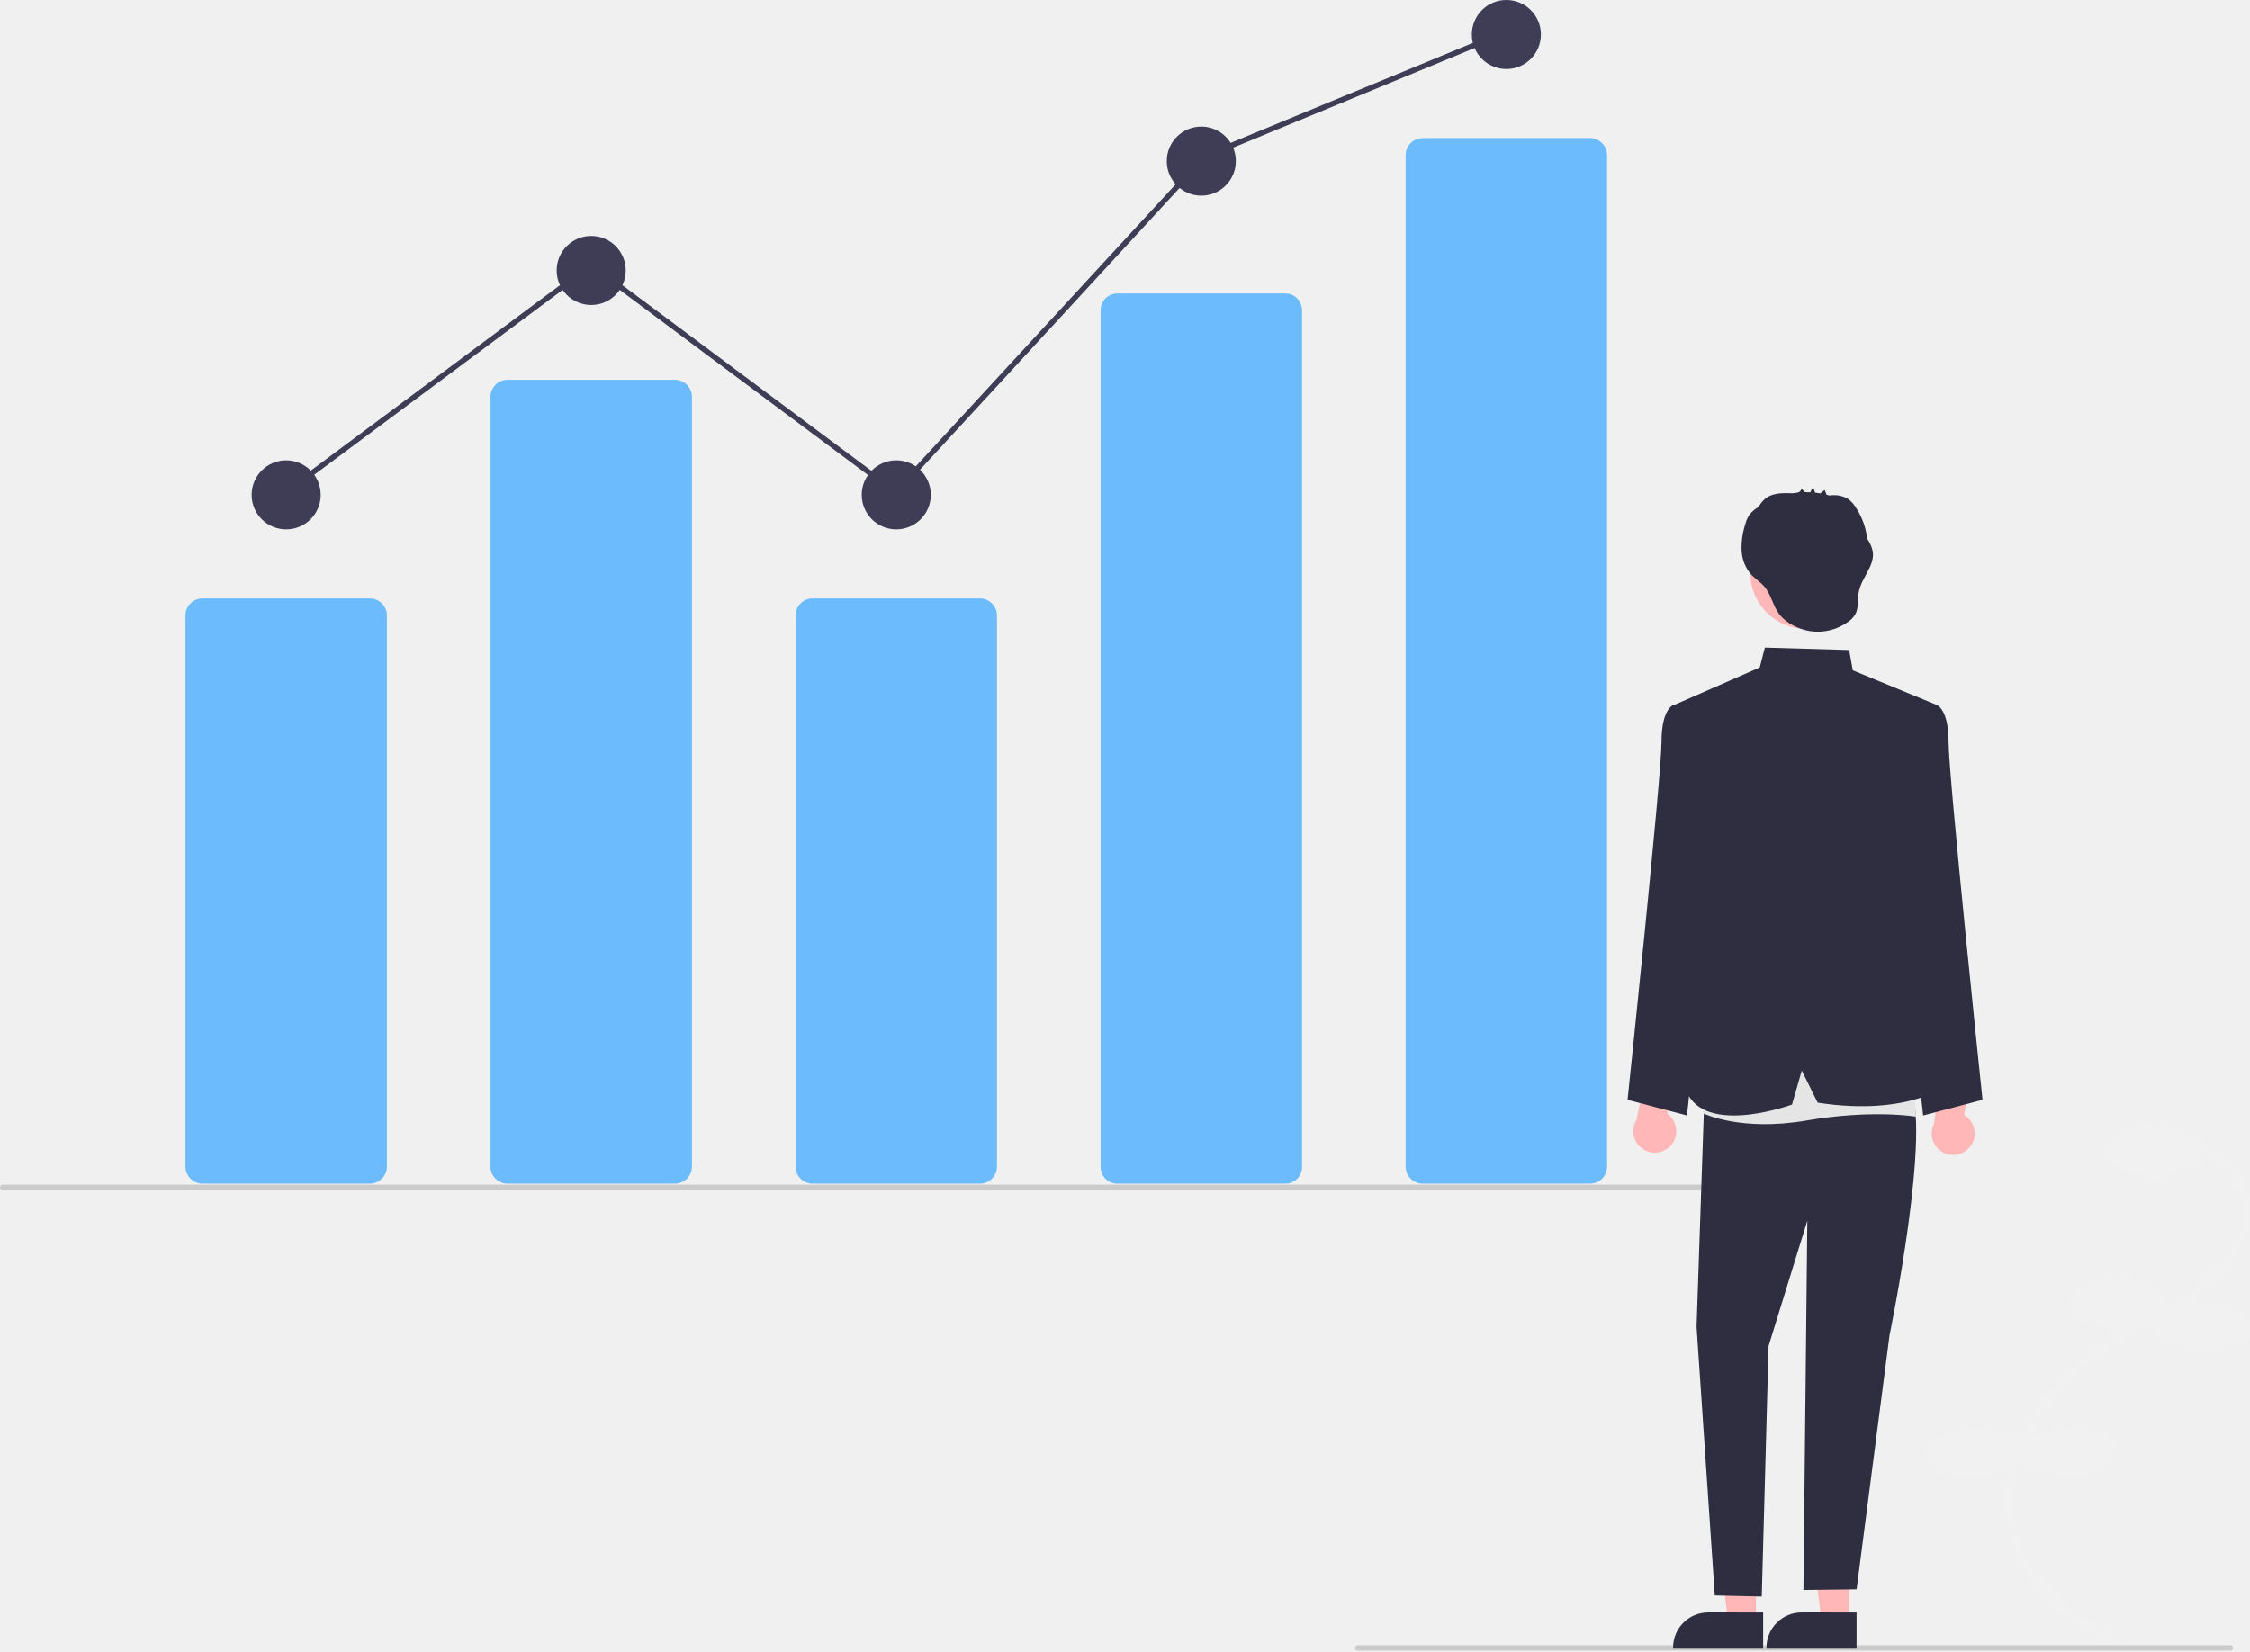
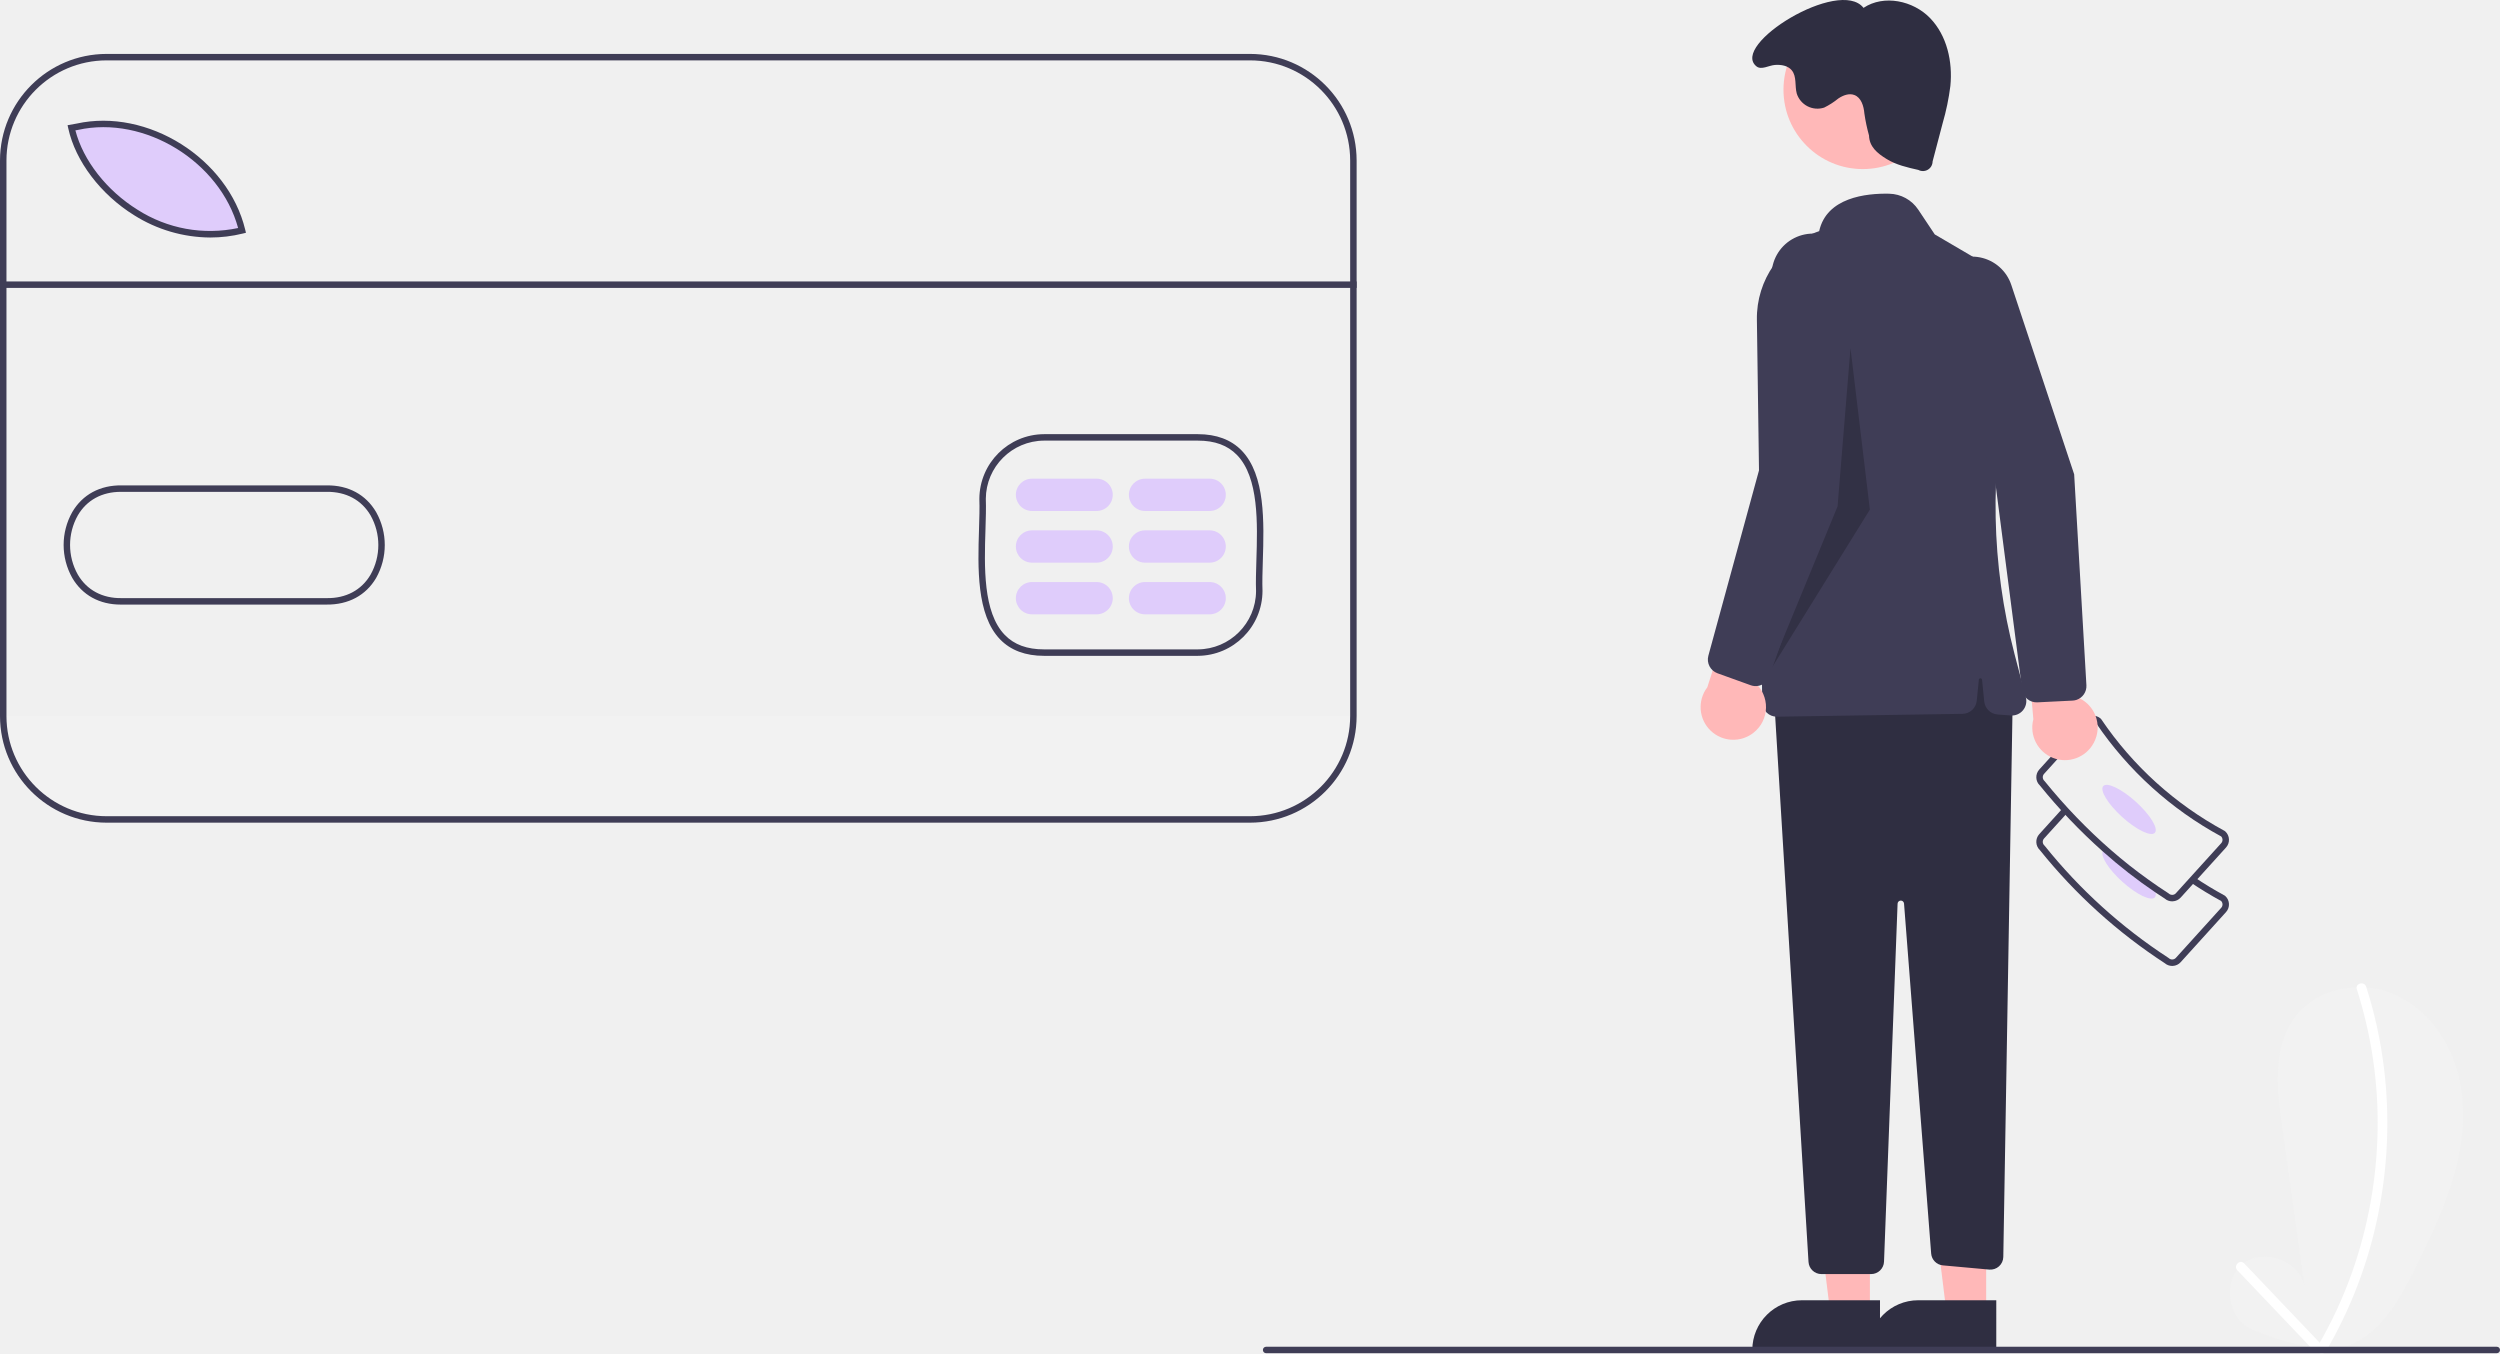
- <svg xmlns="http://www.w3.org/2000/svg" data-name="Layer 1" width="835.213" height="613.098" viewBox="0 0 835.213 613.098">
-   <path d="M970.8,754.84l.951-1.759c-12.753-6.897-28.626-15.481-36.916-29.567-8.172-13.886-8.356-32.743-.479-49.211,6.704-14.016,19.018-26.572,35.611-36.313,3.273-1.921,6.709-3.742,10.031-5.503,8.031-4.256,16.336-8.658,23.184-14.903,9.432-8.601,16.568-23.035,11.249-35.891a23.856,23.856,0,0,0-20.677-14.467l-.113,1.997a21.861,21.861,0,0,1,18.948,13.248c4.943,11.947-1.839,25.505-10.754,33.636-6.661,6.074-14.852,10.415-22.773,14.613-3.342,1.771-6.797,3.603-10.108,5.546-16.938,9.943-29.526,22.798-36.403,37.174-8.16,17.061-7.946,36.637.559,51.089C941.685,739.095,957.828,747.826,970.8,754.84Z" transform="translate(-181.3664 -141.7423)" fill="#f1f1f1" />
-   <ellipse cx="799.713" cy="427.525" rx="17.5" ry="8.5" fill="#f1f1f1" />
-   <ellipse cx="785.713" cy="483.525" rx="17.5" ry="8.5" fill="#f1f1f1" />
-   <ellipse cx="817.713" cy="492.525" rx="17.5" ry="8.5" fill="#f1f1f1" />
-   <ellipse cx="767.713" cy="539.525" rx="17.5" ry="8.5" fill="#f1f1f1" />
-   <ellipse cx="732.713" cy="539.525" rx="17.5" ry="8.5" fill="#f1f1f1" />
-   <path d="M318.653,581.226H256.558a6.349,6.349,0,0,1-6.342-6.342V370.286a6.349,6.349,0,0,1,6.342-6.342h62.095a6.349,6.349,0,0,1,6.342,6.342V574.884A6.349,6.349,0,0,1,318.653,581.226Z" transform="translate(-181.3664 -141.7423)" fill="#6bbbfd" />
-   <path d="M431.89,581.226H369.795a6.349,6.349,0,0,1-6.342-6.342V289.097a6.349,6.349,0,0,1,6.342-6.342h62.095a6.349,6.349,0,0,1,6.342,6.342V574.884A6.349,6.349,0,0,1,431.89,581.226Z" transform="translate(-181.3664 -141.7423)" fill="#6bbbfd" />
-   <path d="M545.128,581.226H483.033a6.349,6.349,0,0,1-6.342-6.342V370.286a6.349,6.349,0,0,1,6.342-6.342h62.095a6.349,6.349,0,0,1,6.342,6.342V574.884A6.349,6.349,0,0,1,545.128,581.226Z" transform="translate(-181.3664 -141.7423)" fill="#6bbbfd" />
-   <path d="M658.365,581.226H596.27a6.211,6.211,0,0,1-6.342-6.055V256.761a6.211,6.211,0,0,1,6.342-6.055h62.095a6.211,6.211,0,0,1,6.342,6.055V575.171A6.211,6.211,0,0,1,658.365,581.226Z" transform="translate(-181.3664 -141.7423)" fill="#6bbbfd" />
-   <path d="M771.603,581.226H709.508a6.349,6.349,0,0,1-6.342-6.342V199.362a6.349,6.349,0,0,1,6.342-6.342h62.095a6.349,6.349,0,0,1,6.342,6.342V574.884A6.349,6.349,0,0,1,771.603,581.226Z" transform="translate(-181.3664 -141.7423)" fill="#6bbbfd" />
-   <circle cx="106.239" cy="183.744" r="12.819" fill="#3f3d56" />
-   <circle cx="219.476" cy="100.418" r="12.819" fill="#3f3d56" />
-   <circle cx="332.714" cy="183.744" r="12.819" fill="#3f3d56" />
-   <circle cx="445.951" cy="59.824" r="12.819" fill="#3f3d56" />
-   <circle cx="559.189" cy="12.819" r="12.819" fill="#3f3d56" />
-   <path d="M844.366,583.607h-662a1,1,0,1,1,0-2h662a1,1,0,0,1,0,2Z" transform="translate(-181.3664 -141.7423)" fill="#cbcbcb" />
-   <path d="M1009.366,754.607h-324a1,1,0,0,1,0-2h324a1,1,0,0,1,0,2Z" transform="translate(-181.3664 -141.7423)" fill="#cbcbcb" />
-   <path d="M801.302,567.353a7.93,7.93,0,0,0-1.034-12.116l3.932-17.69-10.167-5.011-5.201,25.059a7.973,7.973,0,0,0,12.471,9.757Z" transform="translate(-181.3664 -141.7423)" fill="#ffb7b7" />
-   <path d="M912.485,567.741a7.93,7.93,0,0,0-1.969-11.999l2.551-17.941-10.524-4.21-3.247,25.386a7.973,7.973,0,0,0,13.189,8.763Z" transform="translate(-181.3664 -141.7423)" fill="#ffb7b7" />
-   <polygon points="651.862 602.078 641.494 602.077 636.562 562.087 651.864 562.088 651.862 602.078" fill="#ffb7b7" />
-   <path d="M835.873,753.87l-33.43-.001v-.423a13.013,13.013,0,0,1,13.012-13.012h.001l20.418.001Z" transform="translate(-181.3664 -141.7423)" fill="#2f2e41" />
-   <polygon points="686.535 602.078 676.167 602.077 671.235 562.087 686.537 562.088 686.535 602.078" fill="#ffb7b7" />
-   <path d="M870.546,753.87l-33.43-.001v-.423a13.013,13.013,0,0,1,13.012-13.012h.001l20.418.001Z" transform="translate(-181.3664 -141.7423)" fill="#2f2e41" />
-   <path d="M888.777,407.372l11.18-4.034s4.745,1.008,4.745,13.876,12.602,132.882,12.602,132.882l-22.054,5.807L882.784,442.04Z" transform="translate(-181.3664 -141.7423)" fill="#2f2e41" />
-   <path d="M814.07,407.372l-11.18-4.034s-4.745,1.008-4.745,13.876-12.602,132.882-12.602,132.882l22.054,5.807L820.063,442.04Z" transform="translate(-181.3664 -141.7423)" fill="#2f2e41" />
-   <path d="M814.214,544.249,811.158,634.401l6.766,99.724,17.432.403,2.537-93.025,14.377-46.512-1.45,137.092,19.739-.236,12.226-94.318s16.145-78.057,7.192-93.279l-41.232-13.711Z" transform="translate(-181.3664 -141.7423)" fill="#2f2e41" />
-   <path d="M814.55,533.386l-.995,21.687s13.911,6.923,38.364,2.706,40.706-1.437,40.706-1.437l-1.877-27.646Z" transform="translate(-181.3664 -141.7423)" fill="#e5e5e5" />
-   <path d="M802.446,403.658l32.154-14.09,1.918-7.38,31.28.906,1.352,7.539,30.808,12.704L886.383,450.535l1.392,33.202,16.926,60.512s-14.277,12.125-48.577,6.908L850.206,539.232l-3.62,12.612s-30.077,11.064-38.413-3.339L814.214,444.459Z" transform="translate(-181.3664 -141.7423)" fill="#2f2e41" />
-   <circle cx="670.507" cy="212.744" r="20.771" fill="#ffb7b7" />
-   <path d="M876.553,346.437a12.65,12.65,0,0,0-2.099-4.69,25.34,25.34,0,0,0-3.783-10.913,11.45,11.45,0,0,0-3.389-3.912,10.004,10.004,0,0,0-5.332-1.329c-.339-.006-.947.097-1.496.122-.351-.109-.705-.206-1.06-.297-.207-.461-.618-1.804-.732-1.713l-1.547,1.229c-.654-.114-1.312-.202-1.972-.272q-.36-1.028-.721-2.056a14.089,14.089,0,0,0-1.022,1.921q-.985-.048-1.972-.034l-1.315-1.263a1.855,1.855,0,0,1-1.451,1.421c-.605.062-1.208.143-1.808.24-.049-0-.098,0-.146-.001-3.239-.081-6.723-.226-9.431,1.552a9.293,9.293,0,0,0-3.002,3.408c-.332.225-.664.449-.986.688a10.78,10.78,0,0,0-2.778,2.754,11.677,11.677,0,0,0-1.229,2.978,28.551,28.551,0,0,0-1.415,9.754,14.476,14.476,0,0,0,3.558,9.034c1.389,1.492,3.155,2.594,4.545,4.085,2.864,3.069,3.401,7.35,5.85,10.597,2.591,3.435,7.319,5.695,11.472,6.343a19.163,19.163,0,0,0,14.275-3.56,8.832,8.832,0,0,0,2.431-2.548c1.441-2.493.83-5.627,1.366-8.456C872.367,356.214,877.428,351.763,876.553,346.437Z" transform="translate(-181.3664 -141.7423)" fill="#2f2e41" />
-   <polygon points="105.555 184.546 104.361 182.942 219.477 97.239 332.348 181.429 446.764 57.205 446.969 57.121 558.009 11.292 558.772 13.141 447.936 58.885 332.597 184.11 219.476 99.733 105.555 184.546" fill="#3f3d56" />
+ <svg xmlns="http://www.w3.org/2000/svg" data-name="Layer 1" width="773.979" height="419.084" viewBox="0 0 773.979 419.084">
+   <path d="M633.01,462.151v.91a31.515,31.515,0,0,1-31.52,31.51h-355.77a31.513,31.513,0,0,1-31.51-31.51v-.91Z" transform="translate(-213.0103 -240.4579)" fill="#f2f2f2" />
+   <path d="M288.62,312.151c-25.71,6.35-48.79-13.43-52.82-31.78l1.79-.32C259.26,275.261,283.45,290.751,288.62,312.151Z" transform="translate(-213.0103 -240.4579)" fill="#dfccfb" />
+   <path d="M910.08,651.982c-7.436-3.211-9.125-14.908-2.901-20.091s17.422-1.405,19.235,6.488l-6.936-49.618c-1.595-11.407-2.871-24.159,4.023-33.387,6.456-8.641,19.067-11.409,29.192-7.69s17.607,12.998,20.782,23.307,2.426,21.511-.347,31.934-7.482,20.215-12.245,29.892c-4.881,9.917-10.8,20.663-21.233,24.313C929.684,660.618,910.08,651.982,910.08,651.982Z" transform="translate(-213.0103 -240.4579)" fill="#f2f2f2" />
+   <path d="M942.665,546.744a135.265,135.265,0,0,1,6.422,44.044,138.994,138.994,0,0,1-7.911,43.618,132.595,132.595,0,0,1-10.669,22.899,1.501,1.501,0,0,0,2.59,1.514,137.91,137.91,0,0,0,16.148-42.325,141.499,141.499,0,0,0,1.812-45.508,136.688,136.688,0,0,0-5.5-25.04c-.589-1.83-3.487-1.048-2.893.798Z" transform="translate(-213.0103 -240.4579)" fill="#fff" />
+   <path d="M905.671,633.717,929.415,658.669c1.334,1.401,3.453-.722,2.121-2.121l-23.744-24.952c-1.334-1.401-3.453.722-2.121,2.121Z" transform="translate(-213.0103 -240.4579)" fill="#fff" />
+   <path d="M885.501,539.506a3.508,3.508,0,0,1-2.303-.856,165.033,165.033,0,0,1-38.661-35.008,3.536,3.536,0,0,1-.187-4.938l7.197-7.948,1.482,1.343-7.197,7.948a1.536,1.536,0,0,0,.107,2.169l.105.111a163.027,163.027,0,0,0,38.298,34.682l.131.1a1.536,1.536,0,0,0,2.169-.107L900.686,521.493a1.535,1.535,0,0,0-.032-2.096c-3.254-1.773-6.429-3.706-9.439-5.747l1.122-1.655c2.993,2.029,6.152,3.949,9.39,5.708l.194.138a3.535,3.535,0,0,1,.248,4.994l-14.042,15.508a3.512,3.512,0,0,1-2.446,1.158Q885.59,539.506,885.501,539.506Z" transform="translate(-213.0103 -240.4579)" fill="#3f3d56" />
+   <path d="M870.021,513.399c4.41,3.99,8.94,6.18,10.12,4.88a1.63,1.63,0,0,0,.18-1.53,11.738,11.738,0,0,0-2.25-4.01q-5.88-4.185-11.43-9.03c-1.16-.38-2.05-.37-2.48.11a.912.912,0,0,0-.15.23C863.271,505.559,865.84,509.609,870.021,513.399Z" transform="translate(-213.0103 -240.4579)" fill="#dfccfb" />
+   <path d="M843.44,481.249a3.458,3.458,0,0,0,1.1,2.39,173.292,173.292,0,0,0,19.47,20.41,154.858,154.858,0,0,0,16.31,12.7c.95.65,1.91,1.28,2.88,1.9a3.471,3.471,0,0,0,2.3.86c.06,0,.12-.01.18-.01a3.513,3.513,0,0,0,2.45-1.16l14.04-15.5a3.541,3.541,0,0,0-.25-5l-.19-.14a108.158,108.158,0,0,1-38.19-34.57l-.15-.18a3.541,3.541,0,0,0-5,.25l-14.04,15.5A3.525,3.525,0,0,0,843.44,481.249Zm2-.1a1.522,1.522,0,0,1,.39-1.1l14.04-15.51a1.522,1.522,0,0,1,1.07-.5,1.5,1.5,0,0,1,1.02.32,110.197,110.197,0,0,0,38.69,35.04,1.532,1.532,0,0,1,.04,2.09l-14.05,15.51a1.482,1.482,0,0,1-1.06.5,1.56,1.56,0,0,1-1.11-.39l-.13-.1q-3.179-2.04-6.27-4.27-5.88-4.185-11.43-9.03a171.421,171.421,0,0,1-20.6-21.38l-.1-.11A1.565,1.565,0,0,1,845.44,481.149Z" transform="translate(-213.0103 -240.4579)" fill="#3f3d56" />
+   <ellipse cx="872.151" cy="491.049" rx="3.17" ry="10.777" transform="translate(-290.2603 567.4729) rotate(-47.83838)" fill="#dfccfb" />
+   <polygon points="578.904 406.55 566.645 406.549 560.812 359.261 578.906 359.262 578.904 406.55" fill="#ffb8b8" />
+   <path d="M795.041,658.892l-39.531-.001v-.5A15.386,15.386,0,0,1,770.897,643.004h.001l24.144.001Z" transform="translate(-213.0103 -240.4579)" fill="#2f2e41" />
+   <polygon points="614.904 406.55 602.645 406.549 596.812 359.261 614.906 359.262 614.904 406.55" fill="#ffb8b8" />
+   <path d="M831.041,658.892l-39.531-.001v-.5A15.386,15.386,0,0,1,806.897,643.004h.001l24.144.001Z" transform="translate(-213.0103 -240.4579)" fill="#2f2e41" />
+   <path d="M836.142,455.9l-2.927,173.694a4,4,0,0,1-4.362,3.916l-14.346-1.304a4,4,0,0,1-3.626-3.674l-8.399-108.345a1,1,0,0,0-1.996.039l-4.198,110.826A4,4,0,0,1,792.291,634.9H776.905a4,4,0,0,1-3.993-3.756L762.142,454.9l64-16Z" transform="translate(-213.0103 -240.4579)" fill="#2f2e41" />
+   <circle cx="576.711" cy="27.785" r="24.561" fill="#ffb8b8" />
+   <path d="M759.951,461.067a4.469,4.469,0,0,1-1.365-3.165l-1.657-118.442a28.501,28.501,0,0,1,19.282-27.441c2.301-10.439,14.548-11.747,21.687-11.591a11.085,11.085,0,0,1,8.978,4.923l5.118,7.677,11.28,6.612a28.528,28.528,0,0,1,13.47,30.816l-1.737,7.899a181.54,181.54,0,0,0,1.698,84.66l3.495,13.324a4.499,4.499,0,0,1-4.698,5.628l-4.059-.312a4.494,4.494,0,0,1-4.133-4.038l-.672-6.717a.5.5,0,0,0-.995,0l-.65,6.503a4.5,4.5,0,0,1-4.408,4.052l-57.431.884c-.024,0-.048.001-.072.001A4.471,4.471,0,0,1,759.951,461.067Z" transform="translate(-213.0103 -240.4579)" fill="#3f3d56" />
+   <path d="M791.642,282.4c.101,3.472,2.511,5.481,5.471,7.299s6.419,2.607,9.808,3.368a2.999,2.999,0,0,0,4.405-2.625l3.108-11.823a74.841,74.841,0,0,0,2.393-11.537c.749-7.509-1.031-15.587-6.272-21.016s-14.331-7.358-20.612-3.175c-7.454-9.52-41.523,11.513-33.119,18.133,1.495,1.178,3.781-.312,5.678-.457s4.025.189,5.23,1.662c1.575,1.924.889,4.791,1.538,7.191a6.714,6.714,0,0,0,8.484,4.348,23.09,23.09,0,0,0,4.4-2.829c1.456-.97,3.295-1.686,4.934-1.075,2.16.806,2.927,3.45,3.122,5.748A53.233,53.233,0,0,0,791.642,282.4Z" transform="translate(-213.0103 -240.4579)" fill="#2f2e41" />
+   <polygon points="572.896 107.768 568.896 156.768 547.896 207.768 578.896 157.768 572.896 107.768" opacity="0.2" />
+   <path d="M755.996,467.218a10.056,10.056,0,0,0,.318-15.416l13.379-33.136-18.202,3.676-9.914,30.903a10.11,10.11,0,0,0,14.42,13.973Z" transform="translate(-213.0103 -240.4579)" fill="#ffb8b8" />
+   <path d="M755.022,452.604l-10.304-3.713A4.524,4.524,0,0,1,741.903,443.471l16.997-62.219,2.591-56.233a12.819,12.819,0,1,1,25.588,1.551l-4.628,61.573L760.794,449.862a4.509,4.509,0,0,1-4.576,2.999A4.522,4.522,0,0,1,755.022,452.604Z" transform="translate(-213.0103 -240.4579)" fill="#3f3d56" />
+   <path d="M861.207,470.468a10.056,10.056,0,0,0-5.646-14.348l-.421-35.732-15.381,10.405,2.758,32.337a10.11,10.11,0,0,0,18.69,7.339Z" transform="translate(-213.0103 -240.4579)" fill="#ffb8b8" />
+   <path d="M854.678,457.358l-10.939.543a4.524,4.524,0,0,1-4.686-3.917l-8.287-63.965-19.274-52.89a12.819,12.819,0,1,1,24.21-8.427l19.452,58.603,3.793,65.298a4.509,4.509,0,0,1-3.067,4.531A4.522,4.522,0,0,1,854.678,457.358Z" transform="translate(-213.0103 -240.4579)" fill="#3f3d56" />
+   <path d="M985.99,659.399h-381a1,1,0,0,1,0-2h381a1,1,0,0,1,0,2Z" transform="translate(-213.0103 -240.4579)" fill="#3f3d56" />
+   <path d="M536.229,443.501c-5.743,0-10.311-1.708-13.577-5.077-7.382-7.615-6.919-22.293-6.548-34.088.108-3.431.21-6.672.107-9.387l-.001-.041a20.136,20.136,0,0,1,20.027-20.037H583.853c5.736,0,10.299,1.706,13.563,5.07,7.381,7.609,6.924,22.284,6.557,34.075-.107,3.438-.208,6.687-.103,9.406A20.149,20.149,0,0,1,583.833,443.501H536.229Zm-18.018-48.607c.104,2.78.002,6.047-.107,9.505-.36,11.417-.807,25.626,5.985,32.633,2.915,3.007,6.887,4.469,12.141,4.469h47.602a18.136,18.136,0,0,0,18.04-18.043c-.107-2.748-.005-6.03.104-9.504.355-11.414.798-25.62-5.993-32.62-2.913-3.003-6.88-4.463-12.127-4.463h-47.613A18.131,18.131,0,0,0,518.21,394.893Z" transform="translate(-213.0103 -240.4579)" fill="#3f3d56" />
+   <path d="M278.1,313.991a44.619,44.619,0,0,1-23.574-6.905c-10.339-6.424-18.145-16.713-20.373-26.851l-.223-1.016,2.794-.5c21.993-4.854,46.869,10.788,52.198,32.836l.234.967-.966.239A41.983,41.983,0,0,1,278.1,313.991ZM236.349,280.819c2.4,9.299,9.683,18.634,19.233,24.569a41.688,41.688,0,0,0,31.146,5.663c-5.576-20.541-28.922-34.956-49.591-30.373Z" transform="translate(-213.0103 -240.4579)" fill="#3f3d56" />
+   <path d="M250.358,427.633c-6.543,0-11.858-2.928-14.979-8.269a20.762,20.762,0,0,1-.006-20.358c3.171-5.432,8.613-8.379,15.334-8.276h63.444c6.698-.085,12.145,2.848,15.317,8.287a20.762,20.762,0,0,1-.002,20.355c-3.171,5.426-8.616,8.324-15.33,8.258H250.69Q250.524,427.633,250.358,427.633Zm.037-34.905c-5.835,0-10.548,2.58-13.295,7.287a18.704,18.704,0,0,0,.006,18.34c2.793,4.781,7.603,7.369,13.569,7.275h63.475c5.973.095,10.797-2.492,13.588-7.268a18.705,18.705,0,0,0,.001-18.338c-2.793-4.788-7.619-7.366-13.575-7.294H250.686C250.589,392.729,250.491,392.728,250.395,392.728Z" transform="translate(-213.0103 -240.4579)" fill="#3f3d56" />
+   <path d="M552.51,398.651h-20a5,5,0,0,1,0-10h20a5,5,0,0,1,0,10Z" transform="translate(-213.0103 -240.4579)" fill="#dfccfb" />
+   <path d="M552.51,414.651h-20a5,5,0,0,1,0-10h20a5,5,0,0,1,0,10Z" transform="translate(-213.0103 -240.4579)" fill="#dfccfb" />
+   <path d="M552.51,430.651h-20a5,5,0,0,1,0-10h20a5,5,0,0,1,0,10Z" transform="translate(-213.0103 -240.4579)" fill="#dfccfb" />
+   <path d="M587.51,398.651h-20a5,5,0,0,1,0-10h20a5,5,0,0,1,0,10Z" transform="translate(-213.0103 -240.4579)" fill="#dfccfb" />
+   <path d="M587.51,414.651h-20a5,5,0,0,1,0-10h20a5,5,0,0,1,0,10Z" transform="translate(-213.0103 -240.4579)" fill="#dfccfb" />
+   <path d="M587.51,430.651h-20a5,5,0,0,1,0-10h20a5,5,0,0,1,0,10Z" transform="translate(-213.0103 -240.4579)" fill="#dfccfb" />
+   <rect x="1.2" y="87.134" width="418.8" height="2" fill="#3f3d56" />
+   <path d="M600.01,495.151h-354a33.037,33.037,0,0,1-33-33v-172a33.037,33.037,0,0,1,33-33h354a33.037,33.037,0,0,1,33,33v172A33.037,33.037,0,0,1,600.01,495.151Zm-354-236a31.035,31.035,0,0,0-31,31v172a31.035,31.035,0,0,0,31,31h354a31.035,31.035,0,0,0,31-31v-172a31.035,31.035,0,0,0-31-31Z" transform="translate(-213.0103 -240.4579)" fill="#3f3d56" />
</svg>
